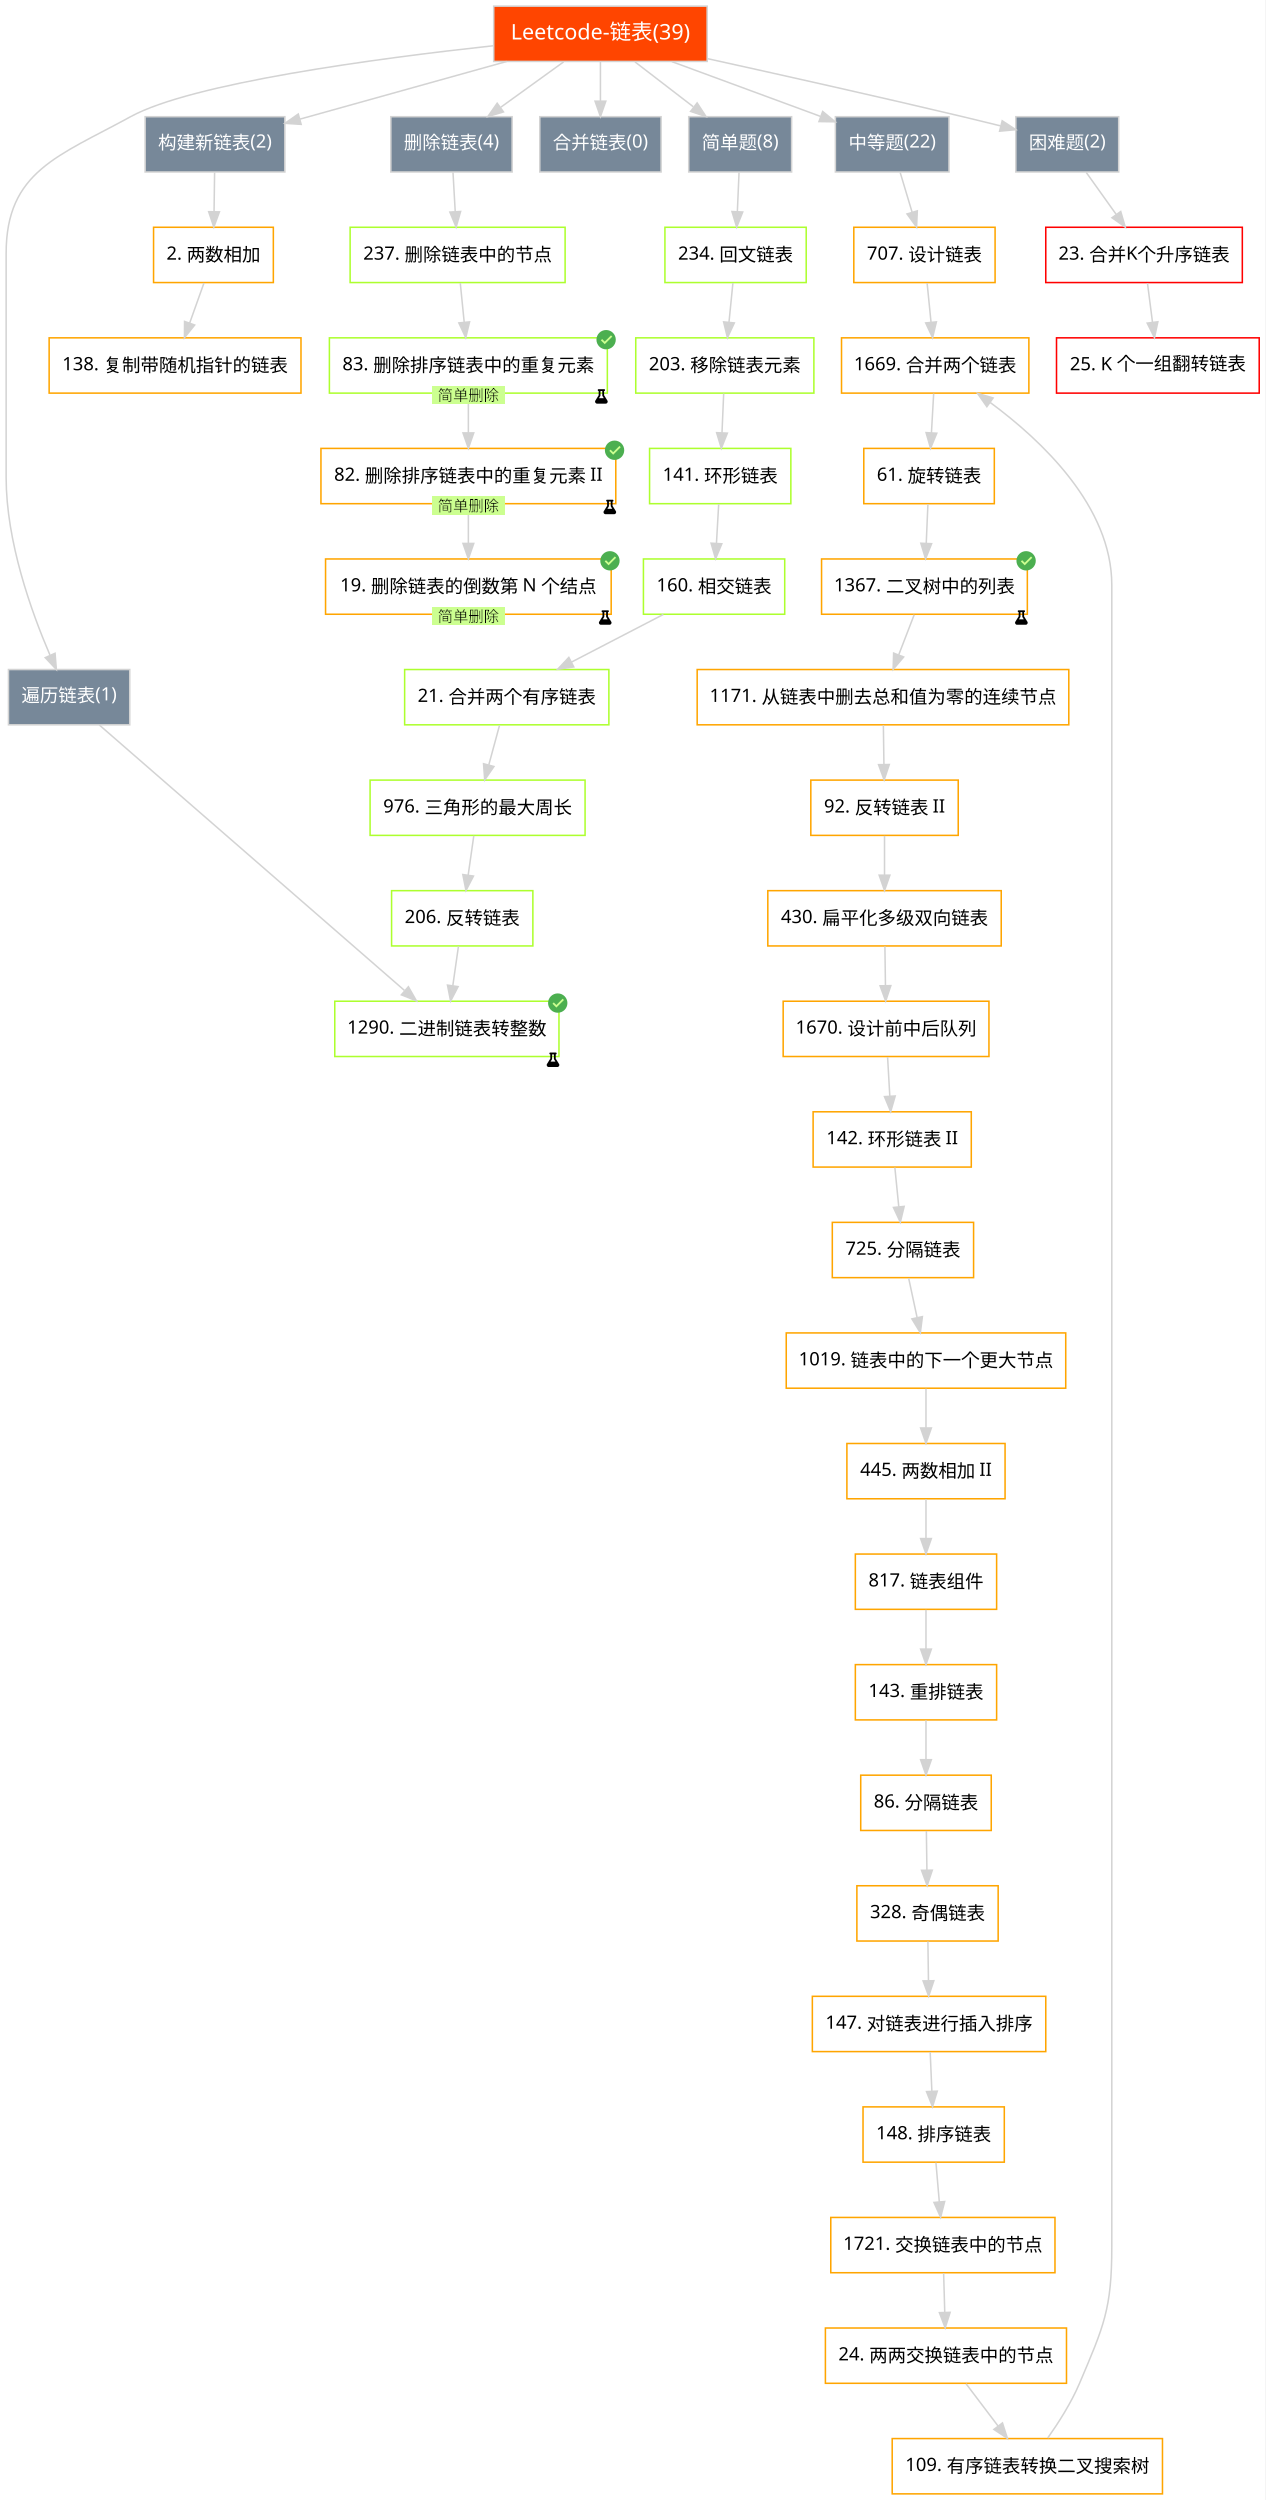
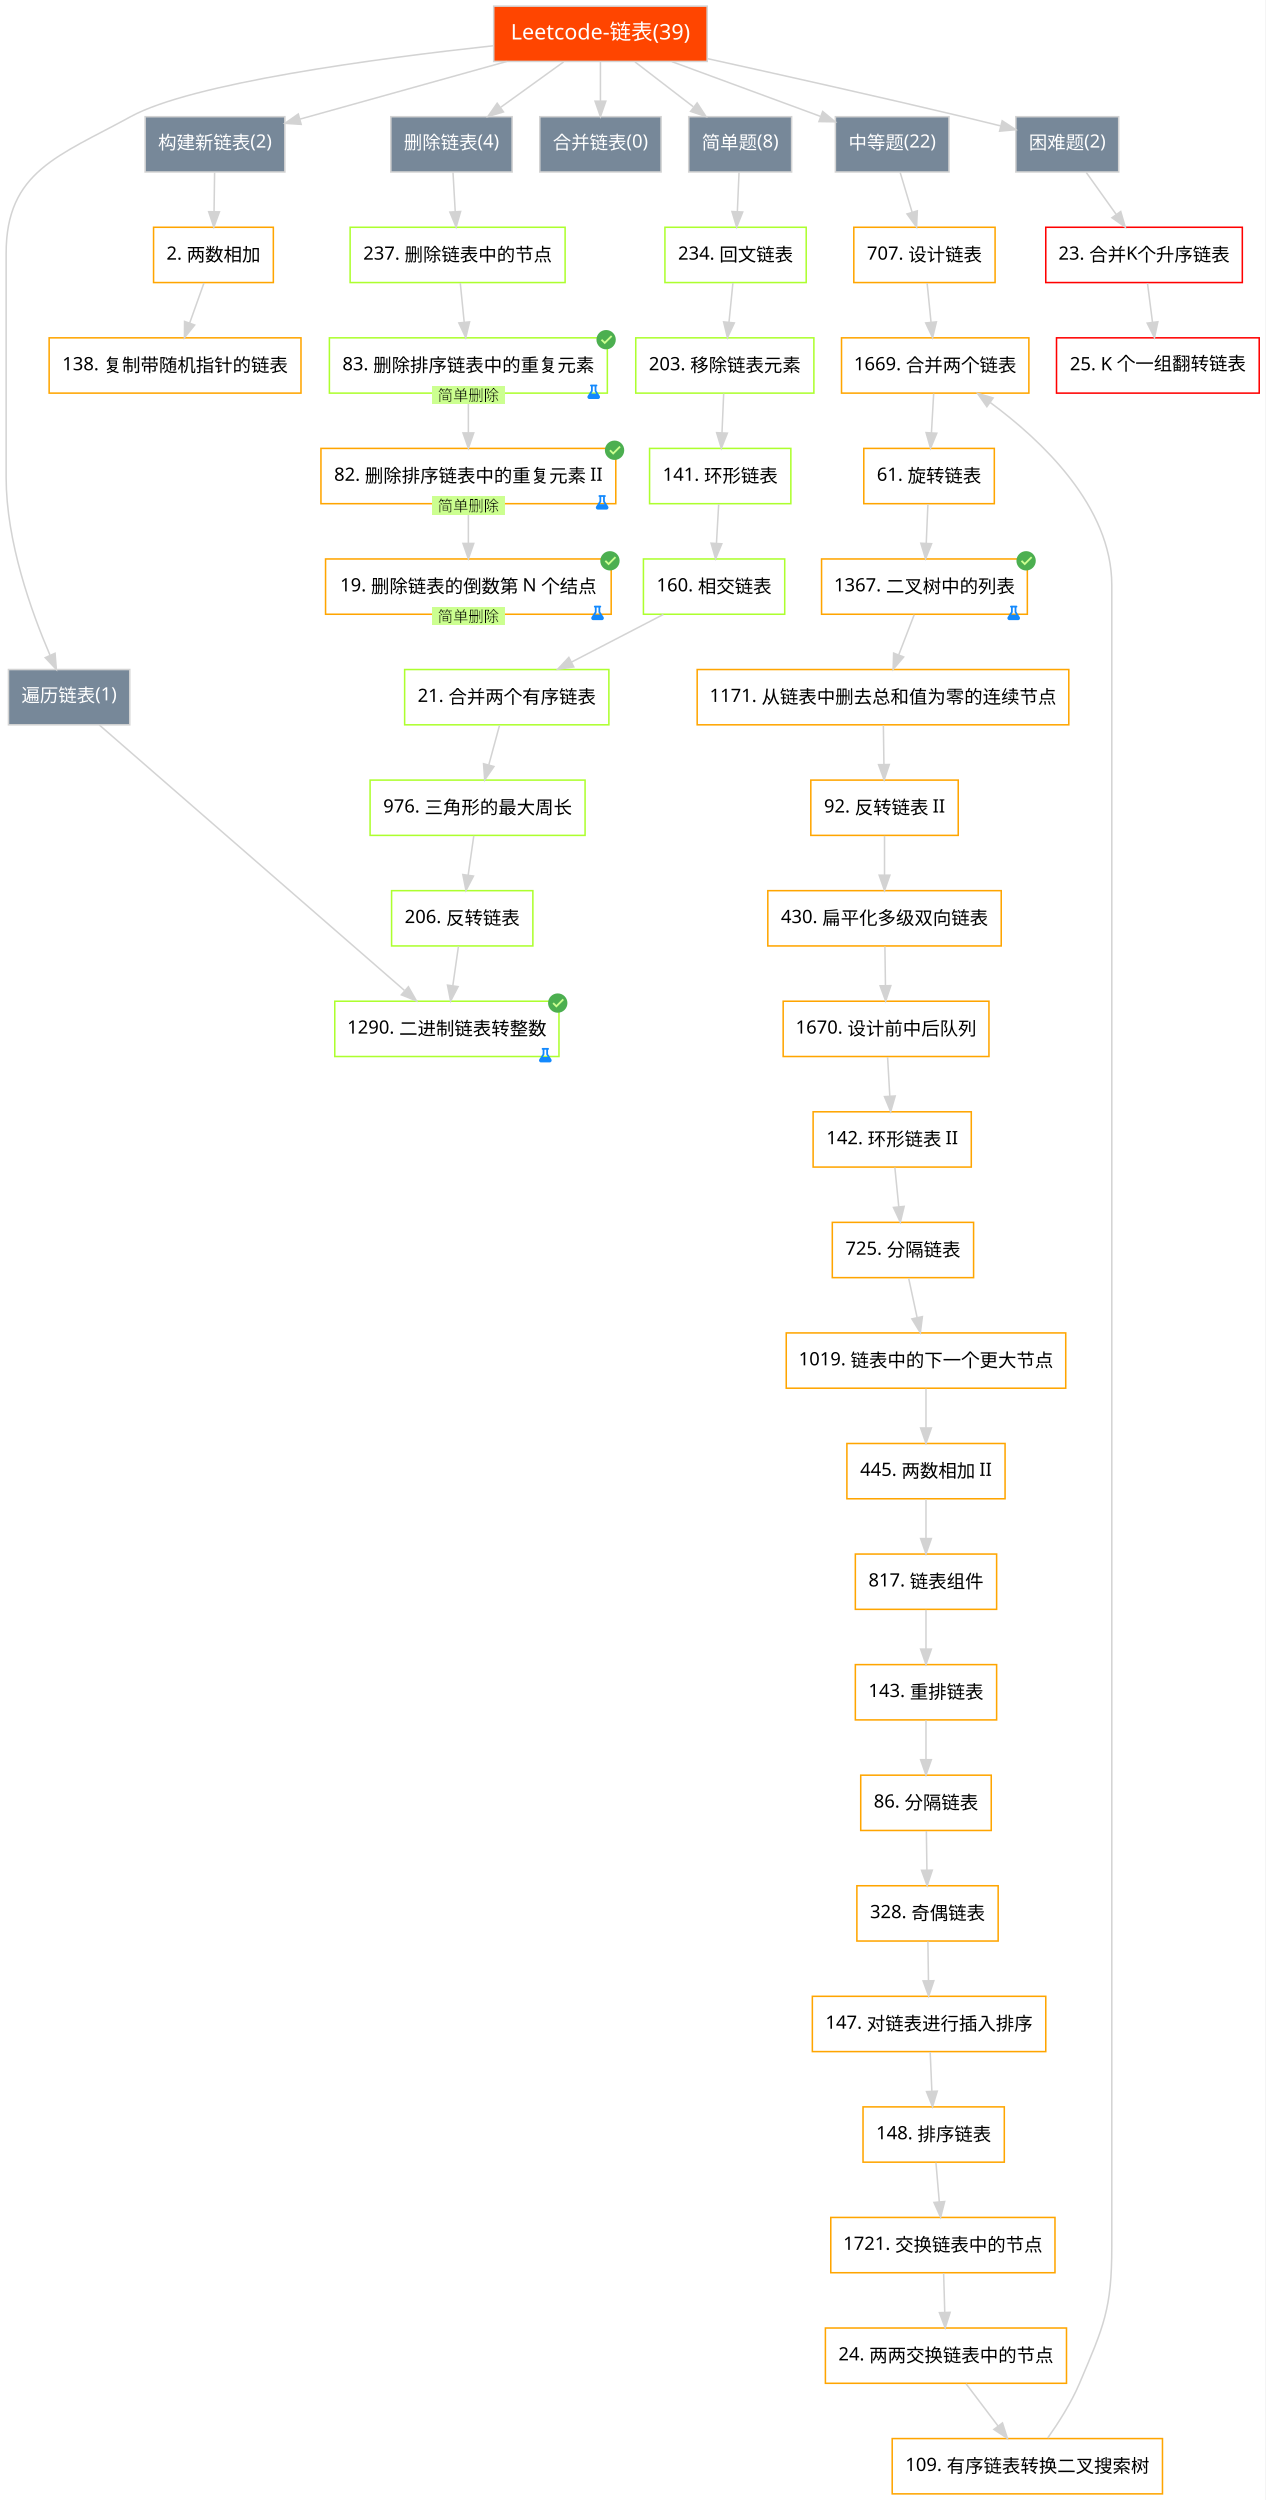
<svg xmlns="http://www.w3.org/2000/svg" xmlns:xlink="http://www.w3.org/1999/xlink" height="1628pt" viewBox="0.00 0.00 824.00 1628.00" width="824pt">
  <g class="graph" id="graph0" transform="scale(1 1) rotate(0) translate(4 1624)">
    <polygon fill="white" points="-4,4 -4,-1624 820,-1624 820,4 -4,4" stroke="transparent" />
    <g class="node" id="node1">
      <g id="a_node1">
        <a target="_parent" xlink:href="https://leetcode-cn.com/tag/linked-list" xlink:title="Leetcode-链表(39)">
          <polygon fill="orangered" points="456.5,-1620 317.5,-1620 317.5,-1584 456.5,-1584 456.5,-1620" stroke="lightgrey" />
          <text fill="white" font-family="Microsoft YaHei" font-size="14.00" text-anchor="middle" x="387" y="-1598.3">
      Leetcode-链表(39)
     </text>
        </a>
      </g>
    </g>
    <g class="node" id="node2">
      <polygon fill="lightslategray" points="80.5,-1188 1.5,-1188 1.5,-1152 80.5,-1152 80.5,-1188" stroke="lightgrey" />
      <text fill="white" font-family="Microsoft YaHei" font-size="12.00" text-anchor="middle" x="41" y="-1166.9">
    遍历链表(1)
   </text>
    </g>
    <g class="edge" id="edge1">
      <path d="M317.46,-1594.24C240.08,-1585.81 120.7,-1569.79 81,-1548 34.11,-1522.27 0,-1512.48 0,-1459 0,-1459 0,-1459 0,-1313 0,-1271.41 16.44,-1225.56 28.5,-1197.51" fill="none" stroke="lightgrey" />
      <polygon fill="lightgrey" points="31.85,-1198.59 32.7,-1188.03 25.45,-1195.75 31.85,-1198.59" stroke="lightgrey" />
    </g>
    <g class="node" id="node4">
      <polygon fill="lightslategray" points="181.5,-1548 90.5,-1548 90.5,-1512 181.5,-1512 181.5,-1548" stroke="lightgrey" />
      <text fill="white" font-family="Microsoft YaHei" font-size="12.00" text-anchor="middle" x="136" y="-1526.9">
    构建新链表(2)
   </text>
    </g>
    <g class="edge" id="edge3">
      <path d="M325.92,-1583.97C284.85,-1572.51 231.16,-1557.54 191.34,-1546.43" fill="none" stroke="lightgrey" />
      <polygon fill="lightgrey" points="192.11,-1543.01 181.53,-1543.7 190.23,-1549.76 192.11,-1543.01" stroke="lightgrey" />
    </g>
    <g class="node" id="node7">
      <polygon fill="lightslategray" points="329.5,-1548 250.5,-1548 250.5,-1512 329.5,-1512 329.5,-1548" stroke="lightgrey" />
      <text fill="white" font-family="Microsoft YaHei" font-size="12.00" text-anchor="middle" x="290" y="-1526.9">
    删除链表(4)
   </text>
    </g>
    <g class="edge" id="edge6">
      <path d="M363.02,-1583.7C350.69,-1574.8 335.48,-1563.82 322.15,-1554.2" fill="none" stroke="lightgrey" />
      <polygon fill="lightgrey" points="323.86,-1551.12 313.7,-1548.1 319.76,-1556.79 323.86,-1551.12" stroke="lightgrey" />
    </g>
    <g class="node" id="node12">
      <polygon fill="lightslategray" points="426.5,-1548 347.5,-1548 347.5,-1512 426.5,-1512 426.5,-1548" stroke="lightgrey" />
      <text fill="white" font-family="Microsoft YaHei" font-size="12.00" text-anchor="middle" x="387" y="-1526.9">
    合并链表(0)
   </text>
    </g>
    <g class="edge" id="edge11">
      <path d="M387,-1583.7C387,-1575.98 387,-1566.71 387,-1558.11" fill="none" stroke="lightgrey" />
      <polygon fill="lightgrey" points="390.5,-1558.1 387,-1548.1 383.5,-1558.1 390.5,-1558.1" stroke="lightgrey" />
    </g>
    <g class="node" id="node13">
      <polygon fill="lightslategray" points="511.5,-1548 444.5,-1548 444.5,-1512 511.5,-1512 511.5,-1548" stroke="lightgrey" />
      <text fill="white" font-family="Microsoft YaHei" font-size="12.00" text-anchor="middle" x="478" y="-1526.9">
    简单题(8)
   </text>
    </g>
    <g class="edge" id="edge12">
      <path d="M409.49,-1583.7C420.96,-1574.88 435.06,-1564.03 447.48,-1554.47" fill="none" stroke="lightgrey" />
      <polygon fill="lightgrey" points="449.97,-1556.98 455.76,-1548.1 445.7,-1551.43 449.97,-1556.98" stroke="lightgrey" />
    </g>
    <g class="node" id="node21">
      <polygon fill="lightslategray" points="614,-1548 540,-1548 540,-1512 614,-1512 614,-1548" stroke="lightgrey" />
      <text fill="white" font-family="Microsoft YaHei" font-size="12.00" text-anchor="middle" x="577" y="-1526.9">
    中等题(22)
   </text>
    </g>
    <g class="edge" id="edge21">
      <path d="M433.48,-1583.88C462.89,-1573.04 500.79,-1559.08 530.25,-1548.22" fill="none" stroke="lightgrey" />
      <polygon fill="lightgrey" points="531.73,-1551.41 539.9,-1544.67 529.31,-1544.84 531.73,-1551.41" stroke="lightgrey" />
    </g>
    <g class="node" id="node43">
      <polygon fill="lightslategray" points="724.5,-1548 657.5,-1548 657.5,-1512 724.5,-1512 724.5,-1548" stroke="lightgrey" />
      <text fill="white" font-family="Microsoft YaHei" font-size="12.00" text-anchor="middle" x="691" y="-1526.9">
    困难题(2)
   </text>
    </g>
    <g class="edge" id="edge44">
      <path d="M456.55,-1585.84C503.6,-1575.47 567.13,-1561.26 623,-1548 631,-1546.1 639.51,-1544.02 647.7,-1541.99" fill="none" stroke="lightgrey" />
      <polygon fill="lightgrey" points="648.63,-1545.36 657.49,-1539.55 646.94,-1538.57 648.63,-1545.36" stroke="lightgrey" />
    </g>
    <g class="node" id="node3">
      <g id="a_node3">
        <a target="_parent" xlink:href="https://leetcode-cn.com/problems/convert-binary-number-in-a-linked-list-to-integer" xlink:title="1290. 二进制链表转整数">
          <polygon fill="none" points="360,-972 214,-972 214,-936 360,-936 360,-972" stroke="greenyellow" />
          <text font-family="Microsoft YaHei" font-size="12.00" text-anchor="middle" x="287" y="-950.9">
      1290. 二进制链表转整数
     </text>
        </a>
      </g>
      <g transform="translate(352.0, -978.0) scale(0.3)">
-         <circle cx="24" cy="24" fill="#4CAF50" r="21" />
-         <polygon fill="#CCFF90" points="34.6,14.6 21,28.2 15.4,22.6 12.6,25.4 21,33.8 37.4,17.4" />
-       </g>
-       <g transform="translate(352.0, -942.0) scale(0.01)">
+         <circle cx="24" cy="24" fill="#4caf50" r="21" />
+         <polygon fill="#ccff90" points="34.6,14.6 21,28.2 15.4,22.6 12.6,25.4 21,33.8 37.4,17.4" />
+       </g>
+       <g transform="translate(347.0, -945.0) scale(0.01)">
        <symbol id="flask" viewBox="0 0 448 512">
-           <path d="M437.2 403.5L320 215V64h8c13.3 0 24-10.7 24-24V24c0-13.3-10.7-24-24-24H120c-13.3 0-24 10.7-24 24v16c0 13.3 10.7 24 24 24h8v151L10.8 403.5C-18.5 450.6 15.3 512 70.9 512h306.2c55.7 0 89.4-61.5 60.1-108.5zM137.9 320l48.2-77.6c3.7-5.2 5.8-11.6 5.8-18.4V64h64v160c0 6.9 2.2 13.2 5.8 18.4l48.2 77.6h-172z" />
+           <path d="M437.2 403.5L320 215V64h8c13.3 0 24-10.7 24-24V24c0-13.3-10.7-24-24-24H120c-13.3 0-24 10.7-24 24v16c0 13.3 10.7 24 24 24h8v151L10.8 403.5C-18.5 450.6 15.3 512 70.9 512h306.2c55.7 0 89.4-61.5 60.1-108.5zM137.9 320l48.2-77.6c3.7-5.2 5.8-11.6 5.8-18.4V64h64v160c0 6.9 2.2 13.2 5.8 18.4l48.2 77.6h-172z" fill="#1389fd" />
        </symbol>
        <use href="#flask" />
      </g>
    </g>
    <g class="edge" id="edge2">
      <path d="M60.72,-1151.85C104.35,-1113.89 209.18,-1022.7 259.34,-979.06" fill="none" stroke="lightgrey" />
      <polygon fill="lightgrey" points="261.94,-981.44 267.19,-972.23 257.35,-976.16 261.94,-981.44" stroke="lightgrey" />
    </g>
    <g class="node" id="node5">
      <g id="a_node5">
        <a target="_parent" xlink:href="https://leetcode-cn.com/problems/add-two-numbers" xlink:title="2. 两数相加">
          <polygon fill="none" points="174,-1476 96,-1476 96,-1440 174,-1440 174,-1476" stroke="orange" />
          <text font-family="Microsoft YaHei" font-size="12.00" text-anchor="middle" x="135" y="-1454.9">
      2. 两数相加
     </text>
        </a>
      </g>
    </g>
    <g class="edge" id="edge4">
      <path d="M135.75,-1511.7C135.64,-1503.98 135.51,-1494.71 135.39,-1486.11" fill="none" stroke="lightgrey" />
      <polygon fill="lightgrey" points="138.89,-1486.05 135.24,-1476.1 131.89,-1486.15 138.89,-1486.05" stroke="lightgrey" />
    </g>
    <g class="node" id="node6">
      <g id="a_node6">
        <a target="_parent" xlink:href="https://leetcode-cn.com/problems/copy-list-with-random-pointer" xlink:title="138. 复制带随机指针的链表">
          <polygon fill="none" points="192,-1404 28,-1404 28,-1368 192,-1368 192,-1404" stroke="orange" />
          <text font-family="Microsoft YaHei" font-size="12.00" text-anchor="middle" x="110" y="-1382.9">
      138. 复制带随机指针的链表
     </text>
        </a>
      </g>
    </g>
    <g class="edge" id="edge5">
      <path d="M128.82,-1439.7C126,-1431.81 122.61,-1422.3 119.48,-1413.55" fill="none" stroke="lightgrey" />
      <polygon fill="lightgrey" points="122.77,-1412.34 116.11,-1404.1 116.18,-1414.7 122.77,-1412.34" stroke="lightgrey" />
    </g>
    <g class="node" id="node8">
      <g id="a_node8">
        <a target="_parent" xlink:href="https://leetcode-cn.com/problems/delete-node-in-a-linked-list" xlink:title="237. 删除链表中的节点">
          <polygon fill="none" points="364,-1476 224,-1476 224,-1440 364,-1440 364,-1476" stroke="greenyellow" />
          <text font-family="Microsoft YaHei" font-size="12.00" text-anchor="middle" x="294" y="-1454.9">
      237. 删除链表中的节点
     </text>
        </a>
      </g>
    </g>
    <g class="edge" id="edge7">
      <path d="M290.99,-1511.7C291.43,-1503.98 291.96,-1494.71 292.45,-1486.11" fill="none" stroke="lightgrey" />
      <polygon fill="lightgrey" points="295.95,-1486.29 293.02,-1476.1 288.96,-1485.89 295.95,-1486.29" stroke="lightgrey" />
    </g>
    <g class="node" id="node9">
      <g id="a_node9">
        <a target="_parent" xlink:href="https://leetcode-cn.com/problems/remove-duplicates-from-sorted-list" xlink:title="83. 删除排序链表中的重复元素">
          <polygon fill="none" points="391.5,-1404 210.5,-1404 210.5,-1368 391.5,-1368 391.5,-1404" stroke="greenyellow" />
          <text font-family="Microsoft YaHei" font-size="12.00" text-anchor="middle" x="301" y="-1382.9">
      83. 删除排序链表中的重复元素
     </text>
        </a>
      </g>
      <g transform="translate(383.5, -1410.0) scale(0.3)">
-         <circle cx="24" cy="24" fill="#4CAF50" r="21" />
-         <polygon fill="#CCFF90" points="34.6,14.6 21,28.2 15.4,22.6 12.6,25.4 21,33.8 37.4,17.4" />
-       </g>
-       <g transform="translate(383.5, -1374.0) scale(0.01)">
+         <circle cx="24" cy="24" fill="#4caf50" r="21" />
+         <polygon fill="#ccff90" points="34.6,14.6 21,28.2 15.4,22.6 12.6,25.4 21,33.8 37.4,17.4" />
+       </g>
+       <g transform="translate(378.5, -1377.0) scale(0.01)">
        <symbol id="flask" viewBox="0 0 448 512">
-           <path d="M437.2 403.5L320 215V64h8c13.3 0 24-10.7 24-24V24c0-13.3-10.7-24-24-24H120c-13.3 0-24 10.7-24 24v16c0 13.3 10.7 24 24 24h8v151L10.8 403.5C-18.5 450.6 15.3 512 70.9 512h306.2c55.7 0 89.4-61.5 60.1-108.5zM137.9 320l48.2-77.6c3.7-5.2 5.8-11.6 5.8-18.4V64h64v160c0 6.9 2.2 13.2 5.8 18.4l48.2 77.6h-172z" />
+           <path d="M437.2 403.5L320 215V64h8c13.3 0 24-10.7 24-24V24c0-13.3-10.7-24-24-24H120c-13.3 0-24 10.7-24 24v16c0 13.3 10.7 24 24 24h8v151L10.8 403.5C-18.5 450.6 15.3 512 70.9 512h306.2c55.7 0 89.4-61.5 60.1-108.5zM137.9 320l48.2-77.6c3.7-5.2 5.8-11.6 5.8-18.4V64h64v160c0 6.9 2.2 13.2 5.8 18.4l48.2 77.6h-172z" fill="#1389fd" />
        </symbol>
        <use href="#flask" />
      </g>
    </g>
    <g class="edge" id="edge8">
      <path d="M295.73,-1439.7C296.5,-1431.98 297.43,-1422.71 298.29,-1414.11" fill="none" stroke="lightgrey" />
      <polygon fill="lightgrey" points="301.78,-1414.4 299.29,-1404.1 294.81,-1413.71 301.78,-1414.4" stroke="lightgrey" />
    </g>
    <g class="node" id="node10">
      <g id="a_node10">
        <a target="_parent" xlink:href="https://leetcode-cn.com/problems/remove-duplicates-from-sorted-list-ii" xlink:title="82. 删除排序链表中的重复元素 II">
          <polygon fill="none" points="397,-1332 205,-1332 205,-1296 397,-1296 397,-1332" stroke="orange" />
          <text font-family="Microsoft YaHei" font-size="12.00" text-anchor="middle" x="301" y="-1310.9">
      82. 删除排序链表中的重复元素 II
     </text>
        </a>
      </g>
      <g transform="translate(389.0, -1338.0) scale(0.3)">
-         <circle cx="24" cy="24" fill="#4CAF50" r="21" />
-         <polygon fill="#CCFF90" points="34.6,14.6 21,28.2 15.4,22.6 12.6,25.4 21,33.8 37.4,17.4" />
-       </g>
-       <g transform="translate(389.0, -1302.0) scale(0.01)">
+         <circle cx="24" cy="24" fill="#4caf50" r="21" />
+         <polygon fill="#ccff90" points="34.6,14.6 21,28.2 15.4,22.6 12.6,25.4 21,33.8 37.4,17.4" />
+       </g>
+       <g transform="translate(384.0, -1305.0) scale(0.01)">
        <symbol id="flask" viewBox="0 0 448 512">
-           <path d="M437.2 403.5L320 215V64h8c13.3 0 24-10.7 24-24V24c0-13.3-10.7-24-24-24H120c-13.3 0-24 10.7-24 24v16c0 13.3 10.7 24 24 24h8v151L10.8 403.5C-18.5 450.6 15.3 512 70.9 512h306.2c55.7 0 89.4-61.5 60.1-108.5zM137.9 320l48.2-77.6c3.7-5.2 5.8-11.6 5.8-18.4V64h64v160c0 6.9 2.2 13.2 5.8 18.4l48.2 77.6h-172z" />
+           <path d="M437.2 403.5L320 215V64h8c13.3 0 24-10.7 24-24V24c0-13.3-10.7-24-24-24H120c-13.3 0-24 10.7-24 24v16c0 13.3 10.7 24 24 24h8v151L10.8 403.5C-18.5 450.6 15.3 512 70.9 512h306.2c55.7 0 89.4-61.5 60.1-108.5zM137.9 320l48.2-77.6c3.7-5.2 5.8-11.6 5.8-18.4V64h64v160c0 6.9 2.2 13.2 5.8 18.4l48.2 77.6h-172z" fill="#1389fd" />
        </symbol>
        <use href="#flask" />
      </g>
    </g>
    <g class="edge" id="edge9">
      <path d="M301,-1367.7C301,-1359.98 301,-1350.71 301,-1342.11" fill="none" stroke="lightgrey" />
      <polygon fill="lightgrey" points="304.5,-1342.1 301,-1332.1 297.5,-1342.1 304.5,-1342.1" stroke="lightgrey" />
    </g>
    <g class="node" id="node11">
      <g id="a_node11">
        <a target="_parent" xlink:href="https://leetcode-cn.com/problems/remove-nth-node-from-end-of-list" xlink:title="19. 删除链表的倒数第 N 个结点">
          <polygon fill="none" points="394,-1260 208,-1260 208,-1224 394,-1224 394,-1260" stroke="orange" />
          <text font-family="Microsoft YaHei" font-size="12.00" text-anchor="middle" x="301" y="-1238.9">
      19. 删除链表的倒数第 N 个结点
     </text>
        </a>
      </g>
      <g transform="translate(386.0, -1266.0) scale(0.3)">
-         <circle cx="24" cy="24" fill="#4CAF50" r="21" />
-         <polygon fill="#CCFF90" points="34.6,14.6 21,28.2 15.4,22.6 12.6,25.4 21,33.8 37.4,17.4" />
-       </g>
-       <g transform="translate(386.0, -1230.0) scale(0.01)">
+         <circle cx="24" cy="24" fill="#4caf50" r="21" />
+         <polygon fill="#ccff90" points="34.6,14.6 21,28.2 15.4,22.6 12.6,25.4 21,33.8 37.4,17.4" />
+       </g>
+       <g transform="translate(381.0, -1233.0) scale(0.01)">
        <symbol id="flask" viewBox="0 0 448 512">
-           <path d="M437.2 403.5L320 215V64h8c13.3 0 24-10.7 24-24V24c0-13.3-10.7-24-24-24H120c-13.3 0-24 10.7-24 24v16c0 13.3 10.7 24 24 24h8v151L10.8 403.5C-18.5 450.6 15.3 512 70.9 512h306.2c55.7 0 89.4-61.5 60.1-108.5zM137.9 320l48.2-77.6c3.7-5.2 5.8-11.6 5.8-18.4V64h64v160c0 6.9 2.2 13.2 5.8 18.4l48.2 77.6h-172z" />
+           <path d="M437.2 403.5L320 215V64h8c13.3 0 24-10.7 24-24V24c0-13.3-10.7-24-24-24H120c-13.3 0-24 10.7-24 24v16c0 13.3 10.7 24 24 24h8v151L10.8 403.5C-18.5 450.6 15.3 512 70.9 512h306.2c55.7 0 89.4-61.5 60.1-108.5zM137.9 320l48.2-77.6c3.7-5.2 5.8-11.6 5.8-18.4V64h64v160c0 6.9 2.2 13.2 5.8 18.4l48.2 77.6h-172z" fill="#1389fd" />
        </symbol>
        <use href="#flask" />
      </g>
    </g>
    <g class="edge" id="edge10">
      <path d="M301,-1295.7C301,-1287.98 301,-1278.71 301,-1270.11" fill="none" stroke="lightgrey" />
      <polygon fill="lightgrey" points="304.5,-1270.1 301,-1260.1 297.5,-1270.1 304.5,-1270.1" stroke="lightgrey" />
    </g>
    <g class="node" id="node14">
      <g id="a_node14">
        <a target="_parent" xlink:href="https://leetcode-cn.com/problems/palindrome-linked-list" xlink:title="234. 回文链表">
          <polygon fill="none" points="521,-1476 429,-1476 429,-1440 521,-1440 521,-1476" stroke="greenyellow" />
          <text font-family="Microsoft YaHei" font-size="12.00" text-anchor="middle" x="475" y="-1454.9">
      234. 回文链表
     </text>
        </a>
      </g>
    </g>
    <g class="edge" id="edge13">
      <path d="M477.26,-1511.7C476.93,-1503.98 476.53,-1494.71 476.16,-1486.11" fill="none" stroke="lightgrey" />
      <polygon fill="lightgrey" points="479.66,-1485.95 475.73,-1476.1 472.66,-1486.25 479.66,-1485.95" stroke="lightgrey" />
    </g>
    <g class="node" id="node15">
      <g id="a_node15">
        <a target="_parent" xlink:href="https://leetcode-cn.com/problems/remove-linked-list-elements" xlink:title="203. 移除链表元素">
          <polygon fill="none" points="526,-1404 410,-1404 410,-1368 526,-1368 526,-1404" stroke="greenyellow" />
          <text font-family="Microsoft YaHei" font-size="12.00" text-anchor="middle" x="468" y="-1382.9">
      203. 移除链表元素
     </text>
        </a>
      </g>
    </g>
    <g class="edge" id="edge14">
      <path d="M473.27,-1439.7C472.5,-1431.98 471.57,-1422.71 470.71,-1414.11" fill="none" stroke="lightgrey" />
      <polygon fill="lightgrey" points="474.19,-1413.71 469.71,-1404.1 467.22,-1414.4 474.19,-1413.71" stroke="lightgrey" />
    </g>
    <g class="node" id="node16">
      <g id="a_node16">
        <a target="_parent" xlink:href="https://leetcode-cn.com/problems/linked-list-cycle" xlink:title="141. 环形链表">
          <polygon fill="none" points="511,-1332 419,-1332 419,-1296 511,-1296 511,-1332" stroke="greenyellow" />
          <text font-family="Microsoft YaHei" font-size="12.00" text-anchor="middle" x="465" y="-1310.9">
      141. 环形链表
     </text>
        </a>
      </g>
    </g>
    <g class="edge" id="edge15">
      <path d="M467.26,-1367.7C466.93,-1359.98 466.53,-1350.71 466.16,-1342.11" fill="none" stroke="lightgrey" />
      <polygon fill="lightgrey" points="469.66,-1341.95 465.73,-1332.1 462.66,-1342.25 469.66,-1341.95" stroke="lightgrey" />
    </g>
    <g class="node" id="node17">
      <g id="a_node17">
        <a target="_parent" xlink:href="https://leetcode-cn.com/problems/intersection-of-two-linked-lists" xlink:title="160. 相交链表">
          <polygon fill="none" points="507,-1260 415,-1260 415,-1224 507,-1224 507,-1260" stroke="greenyellow" />
          <text font-family="Microsoft YaHei" font-size="12.00" text-anchor="middle" x="461" y="-1238.9">
      160. 相交链表
     </text>
        </a>
      </g>
    </g>
    <g class="edge" id="edge16">
      <path d="M464.01,-1295.7C463.57,-1287.98 463.04,-1278.71 462.55,-1270.11" fill="none" stroke="lightgrey" />
      <polygon fill="lightgrey" points="466.04,-1269.89 461.98,-1260.1 459.05,-1270.29 466.04,-1269.89" stroke="lightgrey" />
    </g>
    <g class="node" id="node18">
      <g id="a_node18">
        <a target="_parent" xlink:href="https://leetcode-cn.com/problems/merge-two-sorted-lists" xlink:title="21. 合并两个有序链表">
          <polygon fill="none" points="392.5,-1188 259.5,-1188 259.5,-1152 392.5,-1152 392.5,-1188" stroke="greenyellow" />
          <text font-family="Microsoft YaHei" font-size="12.00" text-anchor="middle" x="326" y="-1166.9">
      21. 合并两个有序链表
     </text>
        </a>
      </g>
    </g>
    <g class="edge" id="edge17">
      <path d="M427.98,-1223.88C409.92,-1214.51 387.35,-1202.81 368.05,-1192.8" fill="none" stroke="lightgrey" />
      <polygon fill="lightgrey" points="369.64,-1189.69 359.15,-1188.19 366.42,-1195.9 369.64,-1189.69" stroke="lightgrey" />
    </g>
    <g class="node" id="node19">
      <g id="a_node19">
        <a target="_parent" xlink:href="https://leetcode-cn.com/problems/largest-perimeter-triangle" xlink:title="976. 三角形的最大周长">
          <polygon fill="none" points="377,-1116 237,-1116 237,-1080 377,-1080 377,-1116" stroke="greenyellow" />
          <text font-family="Microsoft YaHei" font-size="12.00" text-anchor="middle" x="307" y="-1094.9">
      976. 三角形的最大周长
     </text>
        </a>
      </g>
    </g>
    <g class="edge" id="edge18">
      <path d="M321.3,-1151.7C319.19,-1143.9 316.64,-1134.51 314.28,-1125.83" fill="none" stroke="lightgrey" />
      <polygon fill="lightgrey" points="317.64,-1124.84 311.64,-1116.1 310.88,-1126.67 317.64,-1124.84" stroke="lightgrey" />
    </g>
    <g class="node" id="node20">
      <g id="a_node20">
        <a target="_parent" xlink:href="https://leetcode-cn.com/problems/reverse-linked-list" xlink:title="206. 反转链表">
          <polygon fill="none" points="343,-1044 251,-1044 251,-1008 343,-1008 343,-1044" stroke="greenyellow" />
          <text font-family="Microsoft YaHei" font-size="12.00" text-anchor="middle" x="297" y="-1022.9">
      206. 反转链表
     </text>
        </a>
      </g>
    </g>
    <g class="edge" id="edge19">
      <path d="M304.53,-1079.7C303.43,-1071.98 302.1,-1062.71 300.87,-1054.11" fill="none" stroke="lightgrey" />
      <polygon fill="lightgrey" points="304.32,-1053.51 299.44,-1044.1 297.39,-1054.5 304.32,-1053.51" stroke="lightgrey" />
    </g>
    <g class="edge" id="edge20">
      <path d="M294.53,-1007.7C293.43,-999.98 292.1,-990.71 290.87,-982.11" fill="none" stroke="lightgrey" />
      <polygon fill="lightgrey" points="294.32,-981.51 289.44,-972.1 287.39,-982.5 294.32,-981.51" stroke="lightgrey" />
    </g>
    <g class="node" id="node22">
      <g id="a_node22">
        <a target="_parent" xlink:href="https://leetcode-cn.com/problems/design-linked-list" xlink:title="707. 设计链表">
          <polygon fill="none" points="644,-1476 552,-1476 552,-1440 644,-1440 644,-1476" stroke="orange" />
          <text font-family="Microsoft YaHei" font-size="12.00" text-anchor="middle" x="598" y="-1454.9">
      707. 设计链表
     </text>
        </a>
      </g>
    </g>
    <g class="edge" id="edge22">
      <path d="M582.19,-1511.7C584.53,-1503.9 587.35,-1494.51 589.95,-1485.83" fill="none" stroke="lightgrey" />
      <polygon fill="lightgrey" points="593.35,-1486.69 592.87,-1476.1 586.64,-1484.68 593.35,-1486.69" stroke="lightgrey" />
    </g>
    <g class="node" id="node23">
      <g id="a_node23">
        <a target="_parent" xlink:href="https://leetcode-cn.com/problems/merge-in-between-linked-lists" xlink:title="1669. 合并两个链表">
          <polygon fill="none" points="666,-1404 544,-1404 544,-1368 666,-1368 666,-1404" stroke="orange" />
          <text font-family="Microsoft YaHei" font-size="12.00" text-anchor="middle" x="605" y="-1382.9">
      1669. 合并两个链表
     </text>
        </a>
      </g>
    </g>
    <g class="edge" id="edge23">
      <path d="M599.73,-1439.7C600.5,-1431.98 601.43,-1422.71 602.29,-1414.11" fill="none" stroke="lightgrey" />
      <polygon fill="lightgrey" points="605.78,-1414.4 603.29,-1404.1 598.81,-1413.71 605.78,-1414.4" stroke="lightgrey" />
    </g>
    <g class="node" id="node24">
      <g id="a_node24">
        <a target="_parent" xlink:href="https://leetcode-cn.com/problems/rotate-list" xlink:title="61. 旋转链表">
          <polygon fill="none" points="643.5,-1332 558.5,-1332 558.5,-1296 643.5,-1296 643.5,-1332" stroke="orange" />
          <text font-family="Microsoft YaHei" font-size="12.00" text-anchor="middle" x="601" y="-1310.9">
      61. 旋转链表
     </text>
        </a>
      </g>
    </g>
    <g class="edge" id="edge24">
      <path d="M604.01,-1367.7C603.57,-1359.98 603.04,-1350.71 602.55,-1342.11" fill="none" stroke="lightgrey" />
      <polygon fill="lightgrey" points="606.04,-1341.89 601.98,-1332.1 599.05,-1342.29 606.04,-1341.89" stroke="lightgrey" />
    </g>
    <g class="node" id="node25">
      <g id="a_node25">
        <a target="_parent" xlink:href="https://leetcode-cn.com/problems/linked-list-in-binary-tree" xlink:title="1367. 二叉树中的列表">
          <polygon fill="none" points="665,-1260 531,-1260 531,-1224 665,-1224 665,-1260" stroke="orange" />
          <text font-family="Microsoft YaHei" font-size="12.00" text-anchor="middle" x="598" y="-1238.9">
      1367. 二叉树中的列表
     </text>
        </a>
      </g>
      <g transform="translate(657.0, -1266.0) scale(0.3)">
-         <circle cx="24" cy="24" fill="#4CAF50" r="21" />
-         <polygon fill="#CCFF90" points="34.6,14.6 21,28.2 15.4,22.6 12.6,25.4 21,33.8 37.4,17.4" />
-       </g>
-       <g transform="translate(657.0, -1230.0) scale(0.01)">
+         <circle cx="24" cy="24" fill="#4caf50" r="21" />
+         <polygon fill="#ccff90" points="34.6,14.6 21,28.2 15.4,22.6 12.6,25.4 21,33.8 37.4,17.4" />
+       </g>
+       <g transform="translate(652.0, -1233.0) scale(0.01)">
        <symbol id="flask" viewBox="0 0 448 512">
-           <path d="M437.2 403.5L320 215V64h8c13.3 0 24-10.7 24-24V24c0-13.3-10.7-24-24-24H120c-13.3 0-24 10.7-24 24v16c0 13.3 10.7 24 24 24h8v151L10.8 403.5C-18.5 450.6 15.3 512 70.9 512h306.2c55.7 0 89.4-61.5 60.1-108.5zM137.9 320l48.2-77.6c3.7-5.2 5.8-11.6 5.8-18.4V64h64v160c0 6.9 2.2 13.2 5.8 18.4l48.2 77.6h-172z" />
+           <path d="M437.2 403.5L320 215V64h8c13.3 0 24-10.7 24-24V24c0-13.3-10.7-24-24-24H120c-13.3 0-24 10.7-24 24v16c0 13.3 10.7 24 24 24h8v151L10.8 403.5C-18.5 450.6 15.3 512 70.9 512h306.2c55.7 0 89.4-61.5 60.1-108.5zM137.9 320l48.2-77.6c3.7-5.2 5.8-11.6 5.8-18.4V64h64v160c0 6.9 2.2 13.2 5.8 18.4l48.2 77.6h-172z" fill="#1389fd" />
        </symbol>
        <use href="#flask" />
      </g>
    </g>
    <g class="edge" id="edge25">
      <path d="M600.26,-1295.7C599.93,-1287.98 599.53,-1278.71 599.16,-1270.11" fill="none" stroke="lightgrey" />
      <polygon fill="lightgrey" points="602.66,-1269.95 598.73,-1260.1 595.66,-1270.25 602.66,-1269.95" stroke="lightgrey" />
    </g>
    <g class="node" id="node26">
      <g id="a_node26">
        <a target="_parent" xlink:href="https://leetcode-cn.com/problems/remove-zero-sum-consecutive-nodes-from-linked-list" xlink:title="1171. 从链表中删去总和值为零的连续节点">
          <polygon fill="none" points="692,-1188 450,-1188 450,-1152 692,-1152 692,-1188" stroke="orange" />
          <text font-family="Microsoft YaHei" font-size="12.00" text-anchor="middle" x="571" y="-1166.9">
      1171. 从链表中删去总和值为零的连续节点
     </text>
        </a>
      </g>
    </g>
    <g class="edge" id="edge26">
      <path d="M591.33,-1223.7C588.29,-1215.81 584.62,-1206.3 581.24,-1197.55" fill="none" stroke="lightgrey" />
      <polygon fill="lightgrey" points="584.46,-1196.17 577.6,-1188.1 577.93,-1198.69 584.46,-1196.17" stroke="lightgrey" />
    </g>
    <g class="node" id="node27">
      <g id="a_node27">
        <a target="_parent" xlink:href="https://leetcode-cn.com/problems/reverse-linked-list-ii" xlink:title="92. 反转链表 II">
          <polygon fill="none" points="620,-1116 524,-1116 524,-1080 620,-1080 620,-1116" stroke="orange" />
          <text font-family="Microsoft YaHei" font-size="12.00" text-anchor="middle" x="572" y="-1094.9">
      92. 反转链表 II
     </text>
        </a>
      </g>
    </g>
    <g class="edge" id="edge27">
      <path d="M571.25,-1151.7C571.36,-1143.98 571.49,-1134.71 571.61,-1126.11" fill="none" stroke="lightgrey" />
      <polygon fill="lightgrey" points="575.11,-1126.15 571.76,-1116.1 568.11,-1126.05 575.11,-1126.15" stroke="lightgrey" />
    </g>
    <g class="node" id="node28">
      <g id="a_node28">
        <a target="_parent" xlink:href="https://leetcode-cn.com/problems/flatten-a-multilevel-doubly-linked-list" xlink:title="430. 扁平化多级双向链表">
          <polygon fill="none" points="648,-1044 496,-1044 496,-1008 648,-1008 648,-1044" stroke="orange" />
          <text font-family="Microsoft YaHei" font-size="12.00" text-anchor="middle" x="572" y="-1022.9">
      430. 扁平化多级双向链表
     </text>
        </a>
      </g>
    </g>
    <g class="edge" id="edge28">
      <path d="M572,-1079.7C572,-1071.98 572,-1062.71 572,-1054.11" fill="none" stroke="lightgrey" />
      <polygon fill="lightgrey" points="575.5,-1054.1 572,-1044.1 568.5,-1054.1 575.5,-1054.1" stroke="lightgrey" />
    </g>
    <g class="node" id="node29">
      <g id="a_node29">
        <a target="_parent" xlink:href="https://leetcode-cn.com/problems/design-front-middle-back-queue" xlink:title="1670. 设计前中后队列">
          <polygon fill="none" points="640,-972 506,-972 506,-936 640,-936 640,-972" stroke="orange" />
          <text font-family="Microsoft YaHei" font-size="12.00" text-anchor="middle" x="573" y="-950.9">
      1670. 设计前中后队列
     </text>
        </a>
      </g>
    </g>
    <g class="edge" id="edge29">
      <path d="M572.25,-1007.7C572.36,-999.98 572.49,-990.71 572.61,-982.11" fill="none" stroke="lightgrey" />
      <polygon fill="lightgrey" points="576.11,-982.15 572.76,-972.1 569.11,-982.05 576.11,-982.15" stroke="lightgrey" />
    </g>
    <g class="node" id="node30">
      <g id="a_node30">
        <a target="_parent" xlink:href="https://leetcode-cn.com/problems/linked-list-cycle-ii" xlink:title="142. 环形链表 II">
          <polygon fill="none" points="628.5,-900 525.5,-900 525.5,-864 628.5,-864 628.5,-900" stroke="orange" />
          <text font-family="Microsoft YaHei" font-size="12.00" text-anchor="middle" x="577" y="-878.9">
      142. 环形链表 II
     </text>
        </a>
      </g>
    </g>
    <g class="edge" id="edge30">
      <path d="M573.99,-935.7C574.43,-927.98 574.96,-918.71 575.45,-910.11" fill="none" stroke="lightgrey" />
      <polygon fill="lightgrey" points="578.95,-910.29 576.02,-900.1 571.96,-909.89 578.95,-910.29" stroke="lightgrey" />
    </g>
    <g class="node" id="node31">
      <g id="a_node31">
        <a target="_parent" xlink:href="https://leetcode-cn.com/problems/split-linked-list-in-parts" xlink:title="725. 分隔链表">
          <polygon fill="none" points="630,-828 538,-828 538,-792 630,-792 630,-828" stroke="orange" />
          <text font-family="Microsoft YaHei" font-size="12.00" text-anchor="middle" x="584" y="-806.9">
      725. 分隔链表
     </text>
        </a>
      </g>
    </g>
    <g class="edge" id="edge31">
      <path d="M578.73,-863.7C579.5,-855.98 580.43,-846.71 581.29,-838.11" fill="none" stroke="lightgrey" />
      <polygon fill="lightgrey" points="584.78,-838.4 582.29,-828.1 577.81,-837.71 584.78,-838.4" stroke="lightgrey" />
    </g>
    <g class="node" id="node32">
      <g id="a_node32">
        <a target="_parent" xlink:href="https://leetcode-cn.com/problems/next-greater-node-in-linked-list" xlink:title="1019. 链表中的下一个更大节点">
          <polygon fill="none" points="690,-756 508,-756 508,-720 690,-720 690,-756" stroke="orange" />
          <text font-family="Microsoft YaHei" font-size="12.00" text-anchor="middle" x="599" y="-734.9">
      1019. 链表中的下一个更大节点
     </text>
        </a>
      </g>
    </g>
    <g class="edge" id="edge32">
      <path d="M587.71,-791.7C589.36,-783.98 591.35,-774.71 593.19,-766.11" fill="none" stroke="lightgrey" />
      <polygon fill="lightgrey" points="596.66,-766.62 595.33,-756.1 589.82,-765.15 596.66,-766.62" stroke="lightgrey" />
    </g>
    <g class="node" id="node33">
      <g id="a_node33">
        <a target="_parent" xlink:href="https://leetcode-cn.com/problems/add-two-numbers-ii" xlink:title="445. 两数相加 II">
          <polygon fill="none" points="650.5,-684 547.5,-684 547.5,-648 650.5,-648 650.5,-684" stroke="orange" />
          <text font-family="Microsoft YaHei" font-size="12.00" text-anchor="middle" x="599" y="-662.9">
      445. 两数相加 II
     </text>
        </a>
      </g>
    </g>
    <g class="edge" id="edge33">
      <path d="M599,-719.7C599,-711.98 599,-702.71 599,-694.11" fill="none" stroke="lightgrey" />
      <polygon fill="lightgrey" points="602.5,-694.1 599,-684.1 595.5,-694.1 602.5,-694.1" stroke="lightgrey" />
    </g>
    <g class="node" id="node34">
      <g id="a_node34">
        <a target="_parent" xlink:href="https://leetcode-cn.com/problems/linked-list-components" xlink:title="817. 链表组件">
          <polygon fill="none" points="645,-612 553,-612 553,-576 645,-576 645,-612" stroke="orange" />
          <text font-family="Microsoft YaHei" font-size="12.00" text-anchor="middle" x="599" y="-590.9">
      817. 链表组件
     </text>
        </a>
      </g>
    </g>
    <g class="edge" id="edge34">
      <path d="M599,-647.7C599,-639.98 599,-630.71 599,-622.11" fill="none" stroke="lightgrey" />
      <polygon fill="lightgrey" points="602.5,-622.1 599,-612.1 595.5,-622.1 602.5,-622.1" stroke="lightgrey" />
    </g>
    <g class="node" id="node35">
      <g id="a_node35">
        <a target="_parent" xlink:href="https://leetcode-cn.com/problems/reorder-list" xlink:title="143. 重排链表">
          <polygon fill="none" points="645,-540 553,-540 553,-504 645,-504 645,-540" stroke="orange" />
          <text font-family="Microsoft YaHei" font-size="12.00" text-anchor="middle" x="599" y="-518.9">
      143. 重排链表
     </text>
        </a>
      </g>
    </g>
    <g class="edge" id="edge35">
      <path d="M599,-575.7C599,-567.98 599,-558.71 599,-550.11" fill="none" stroke="lightgrey" />
      <polygon fill="lightgrey" points="602.5,-550.1 599,-540.1 595.5,-550.1 602.5,-550.1" stroke="lightgrey" />
    </g>
    <g class="node" id="node36">
      <g id="a_node36">
        <a target="_parent" xlink:href="https://leetcode-cn.com/problems/partition-list" xlink:title="86. 分隔链表">
          <polygon fill="none" points="641.5,-468 556.5,-468 556.5,-432 641.5,-432 641.5,-468" stroke="orange" />
          <text font-family="Microsoft YaHei" font-size="12.00" text-anchor="middle" x="599" y="-446.9">
      86. 分隔链表
     </text>
        </a>
      </g>
    </g>
    <g class="edge" id="edge36">
      <path d="M599,-503.7C599,-495.98 599,-486.71 599,-478.11" fill="none" stroke="lightgrey" />
      <polygon fill="lightgrey" points="602.5,-478.1 599,-468.1 595.5,-478.1 602.5,-478.1" stroke="lightgrey" />
    </g>
    <g class="node" id="node37">
      <g id="a_node37">
        <a target="_parent" xlink:href="https://leetcode-cn.com/problems/odd-even-linked-list" xlink:title="328. 奇偶链表">
          <polygon fill="none" points="646,-396 554,-396 554,-360 646,-360 646,-396" stroke="orange" />
          <text font-family="Microsoft YaHei" font-size="12.00" text-anchor="middle" x="600" y="-374.9">
      328. 奇偶链表
     </text>
        </a>
      </g>
    </g>
    <g class="edge" id="edge37">
      <path d="M599.25,-431.7C599.36,-423.98 599.49,-414.71 599.61,-406.11" fill="none" stroke="lightgrey" />
      <polygon fill="lightgrey" points="603.11,-406.15 599.76,-396.1 596.11,-406.05 603.11,-406.15" stroke="lightgrey" />
    </g>
    <g class="node" id="node38">
      <g id="a_node38">
        <a target="_parent" xlink:href="https://leetcode-cn.com/problems/insertion-sort-list" xlink:title="147. 对链表进行插入排序">
          <polygon fill="none" points="677,-324 525,-324 525,-288 677,-288 677,-324" stroke="orange" />
          <text font-family="Microsoft YaHei" font-size="12.00" text-anchor="middle" x="601" y="-302.9">
      147. 对链表进行插入排序
     </text>
        </a>
      </g>
    </g>
    <g class="edge" id="edge38">
      <path d="M600.25,-359.7C600.36,-351.98 600.49,-342.71 600.61,-334.11" fill="none" stroke="lightgrey" />
      <polygon fill="lightgrey" points="604.11,-334.15 600.76,-324.1 597.11,-334.05 604.11,-334.15" stroke="lightgrey" />
    </g>
    <g class="node" id="node39">
      <g id="a_node39">
        <a target="_parent" xlink:href="https://leetcode-cn.com/problems/sort-list" xlink:title="148. 排序链表">
          <polygon fill="none" points="650,-252 558,-252 558,-216 650,-216 650,-252" stroke="orange" />
          <text font-family="Microsoft YaHei" font-size="12.00" text-anchor="middle" x="604" y="-230.9">
      148. 排序链表
     </text>
        </a>
      </g>
    </g>
    <g class="edge" id="edge39">
      <path d="M601.74,-287.7C602.07,-279.98 602.47,-270.71 602.84,-262.11" fill="none" stroke="lightgrey" />
      <polygon fill="lightgrey" points="606.34,-262.25 603.27,-252.1 599.34,-261.95 606.34,-262.25" stroke="lightgrey" />
    </g>
    <g class="node" id="node40">
      <g id="a_node40">
        <a target="_parent" xlink:href="https://leetcode-cn.com/problems/swapping-nodes-in-a-linked-list" xlink:title="1721. 交换链表中的节点">
          <polygon fill="none" points="683,-180 537,-180 537,-144 683,-144 683,-180" stroke="orange" />
          <text font-family="Microsoft YaHei" font-size="12.00" text-anchor="middle" x="610" y="-158.9">
      1721. 交换链表中的节点
     </text>
        </a>
      </g>
    </g>
    <g class="edge" id="edge40">
      <path d="M605.48,-215.7C606.14,-207.98 606.94,-198.71 607.68,-190.11" fill="none" stroke="lightgrey" />
      <polygon fill="lightgrey" points="611.17,-190.37 608.53,-180.1 604.19,-189.77 611.17,-190.37" stroke="lightgrey" />
    </g>
    <g class="node" id="node41">
      <g id="a_node41">
        <a target="_parent" xlink:href="https://leetcode-cn.com/problems/swap-nodes-in-pairs" xlink:title="24. 两两交换链表中的节点">
          <polygon fill="none" points="690.5,-108 533.5,-108 533.5,-72 690.5,-72 690.5,-108" stroke="orange" />
          <text font-family="Microsoft YaHei" font-size="12.00" text-anchor="middle" x="612" y="-86.9">
      24. 两两交换链表中的节点
     </text>
        </a>
      </g>
    </g>
    <g class="edge" id="edge41">
      <path d="M610.49,-143.7C610.71,-135.98 610.98,-126.71 611.23,-118.11" fill="none" stroke="lightgrey" />
      <polygon fill="lightgrey" points="614.72,-118.2 611.51,-108.1 607.73,-118 614.72,-118.2" stroke="lightgrey" />
    </g>
    <g class="node" id="node42">
      <g id="a_node42">
        <a target="_parent" xlink:href="https://leetcode-cn.com/problems/convert-sorted-list-to-binary-search-tree" xlink:title="109. 有序链表转换二叉搜索树">
          <polygon fill="none" points="753,-36 577,-36 577,0 753,0 753,-36" stroke="orange" />
          <text font-family="Microsoft YaHei" font-size="12.00" text-anchor="middle" x="665" y="-14.9">
      109. 有序链表转换二叉搜索树
     </text>
        </a>
      </g>
    </g>
    <g class="edge" id="edge42">
      <path d="M625.1,-71.7C631.39,-63.39 639.05,-53.28 645.96,-44.14" fill="none" stroke="lightgrey" />
      <polygon fill="lightgrey" points="648.8,-46.19 652.05,-36.1 643.22,-41.96 648.8,-46.19" stroke="lightgrey" />
    </g>
    <g class="edge" id="edge43">
      <path d="M678.24,-36.31C685.3,-46.28 693.62,-59.32 699,-72 714.87,-109.42 720,-120.36 720,-161 720,-1243 720,-1243 720,-1243 720,-1294.03 674.59,-1337 640.84,-1361.89" fill="none" stroke="lightgrey" />
      <polygon fill="lightgrey" points="638.64,-1359.16 632.55,-1367.82 642.72,-1364.85 638.64,-1359.16" stroke="lightgrey" />
    </g>
    <g class="node" id="node44">
      <g id="a_node44">
        <a target="_parent" xlink:href="https://leetcode-cn.com/problems/merge-k-sorted-lists" xlink:title="23. 合并K个升序链表">
          <polygon fill="none" points="805,-1476 677,-1476 677,-1440 805,-1440 805,-1476" stroke="red" />
          <text font-family="Microsoft YaHei" font-size="12.00" text-anchor="middle" x="741" y="-1454.9">
      23. 合并K个升序链表
     </text>
        </a>
      </g>
    </g>
    <g class="edge" id="edge45">
      <path d="M703.36,-1511.7C709.23,-1503.47 716.37,-1493.48 722.84,-1484.42" fill="none" stroke="lightgrey" />
      <polygon fill="lightgrey" points="725.82,-1486.28 728.78,-1476.1 720.12,-1482.21 725.82,-1486.28" stroke="lightgrey" />
    </g>
    <g class="node" id="node45">
      <g id="a_node45">
        <a target="_parent" xlink:href="https://leetcode-cn.com/problems/reverse-nodes-in-k-group" xlink:title="25. K 个一组翻转链表">
          <polygon fill="none" points="816,-1404 684,-1404 684,-1368 816,-1368 816,-1404" stroke="red" />
          <text font-family="Microsoft YaHei" font-size="12.00" text-anchor="middle" x="750" y="-1382.9">
      25. K 个一组翻转链表
     </text>
        </a>
      </g>
    </g>
    <g class="edge" id="edge46">
      <path d="M743.22,-1439.7C744.22,-1431.98 745.41,-1422.71 746.51,-1414.11" fill="none" stroke="lightgrey" />
      <polygon fill="lightgrey" points="750,-1414.47 747.8,-1404.1 743.05,-1413.58 750,-1414.47" stroke="lightgrey" />
    </g>
    <g class="key">
      <defs>
        <filter height="1.2" id="solid" width="1.2" x="-0.1" y="-0.1">
-           <feFlood flood-color="#CCFF90" result="bg" />
+           <feFlood flood-color="#ccff90" result="bg" />
          <feMerge>
            <feMergeNode in="bg" />
            <feMergeNode in="SourceGraphic" />
          </feMerge>
        </filter>
      </defs>
      <text filter="url(#solid)" font-family="Microsoft YaHei" font-size="10.00" text-anchor="middle" x="301.0" y="-1363.0">
    简单删除
   </text>
    </g>
    <g class="key">
      <defs>
        <filter height="1.2" id="solid" width="1.2" x="-0.1" y="-0.1">
-           <feFlood flood-color="#CCFF90" result="bg" />
+           <feFlood flood-color="#ccff90" result="bg" />
          <feMerge>
            <feMergeNode in="bg" />
            <feMergeNode in="SourceGraphic" />
          </feMerge>
        </filter>
      </defs>
      <text filter="url(#solid)" font-family="Microsoft YaHei" font-size="10.00" text-anchor="middle" x="301.0" y="-1291.0">
    简单删除
   </text>
    </g>
    <g class="key">
      <defs>
        <filter height="1.2" id="solid" width="1.2" x="-0.1" y="-0.1">
-           <feFlood flood-color="#CCFF90" result="bg" />
+           <feFlood flood-color="#ccff90" result="bg" />
          <feMerge>
            <feMergeNode in="bg" />
            <feMergeNode in="SourceGraphic" />
          </feMerge>
        </filter>
      </defs>
      <text filter="url(#solid)" font-family="Microsoft YaHei" font-size="10.00" text-anchor="middle" x="301.0" y="-1219.0">
    简单删除
   </text>
    </g>
  </g>
</svg>
